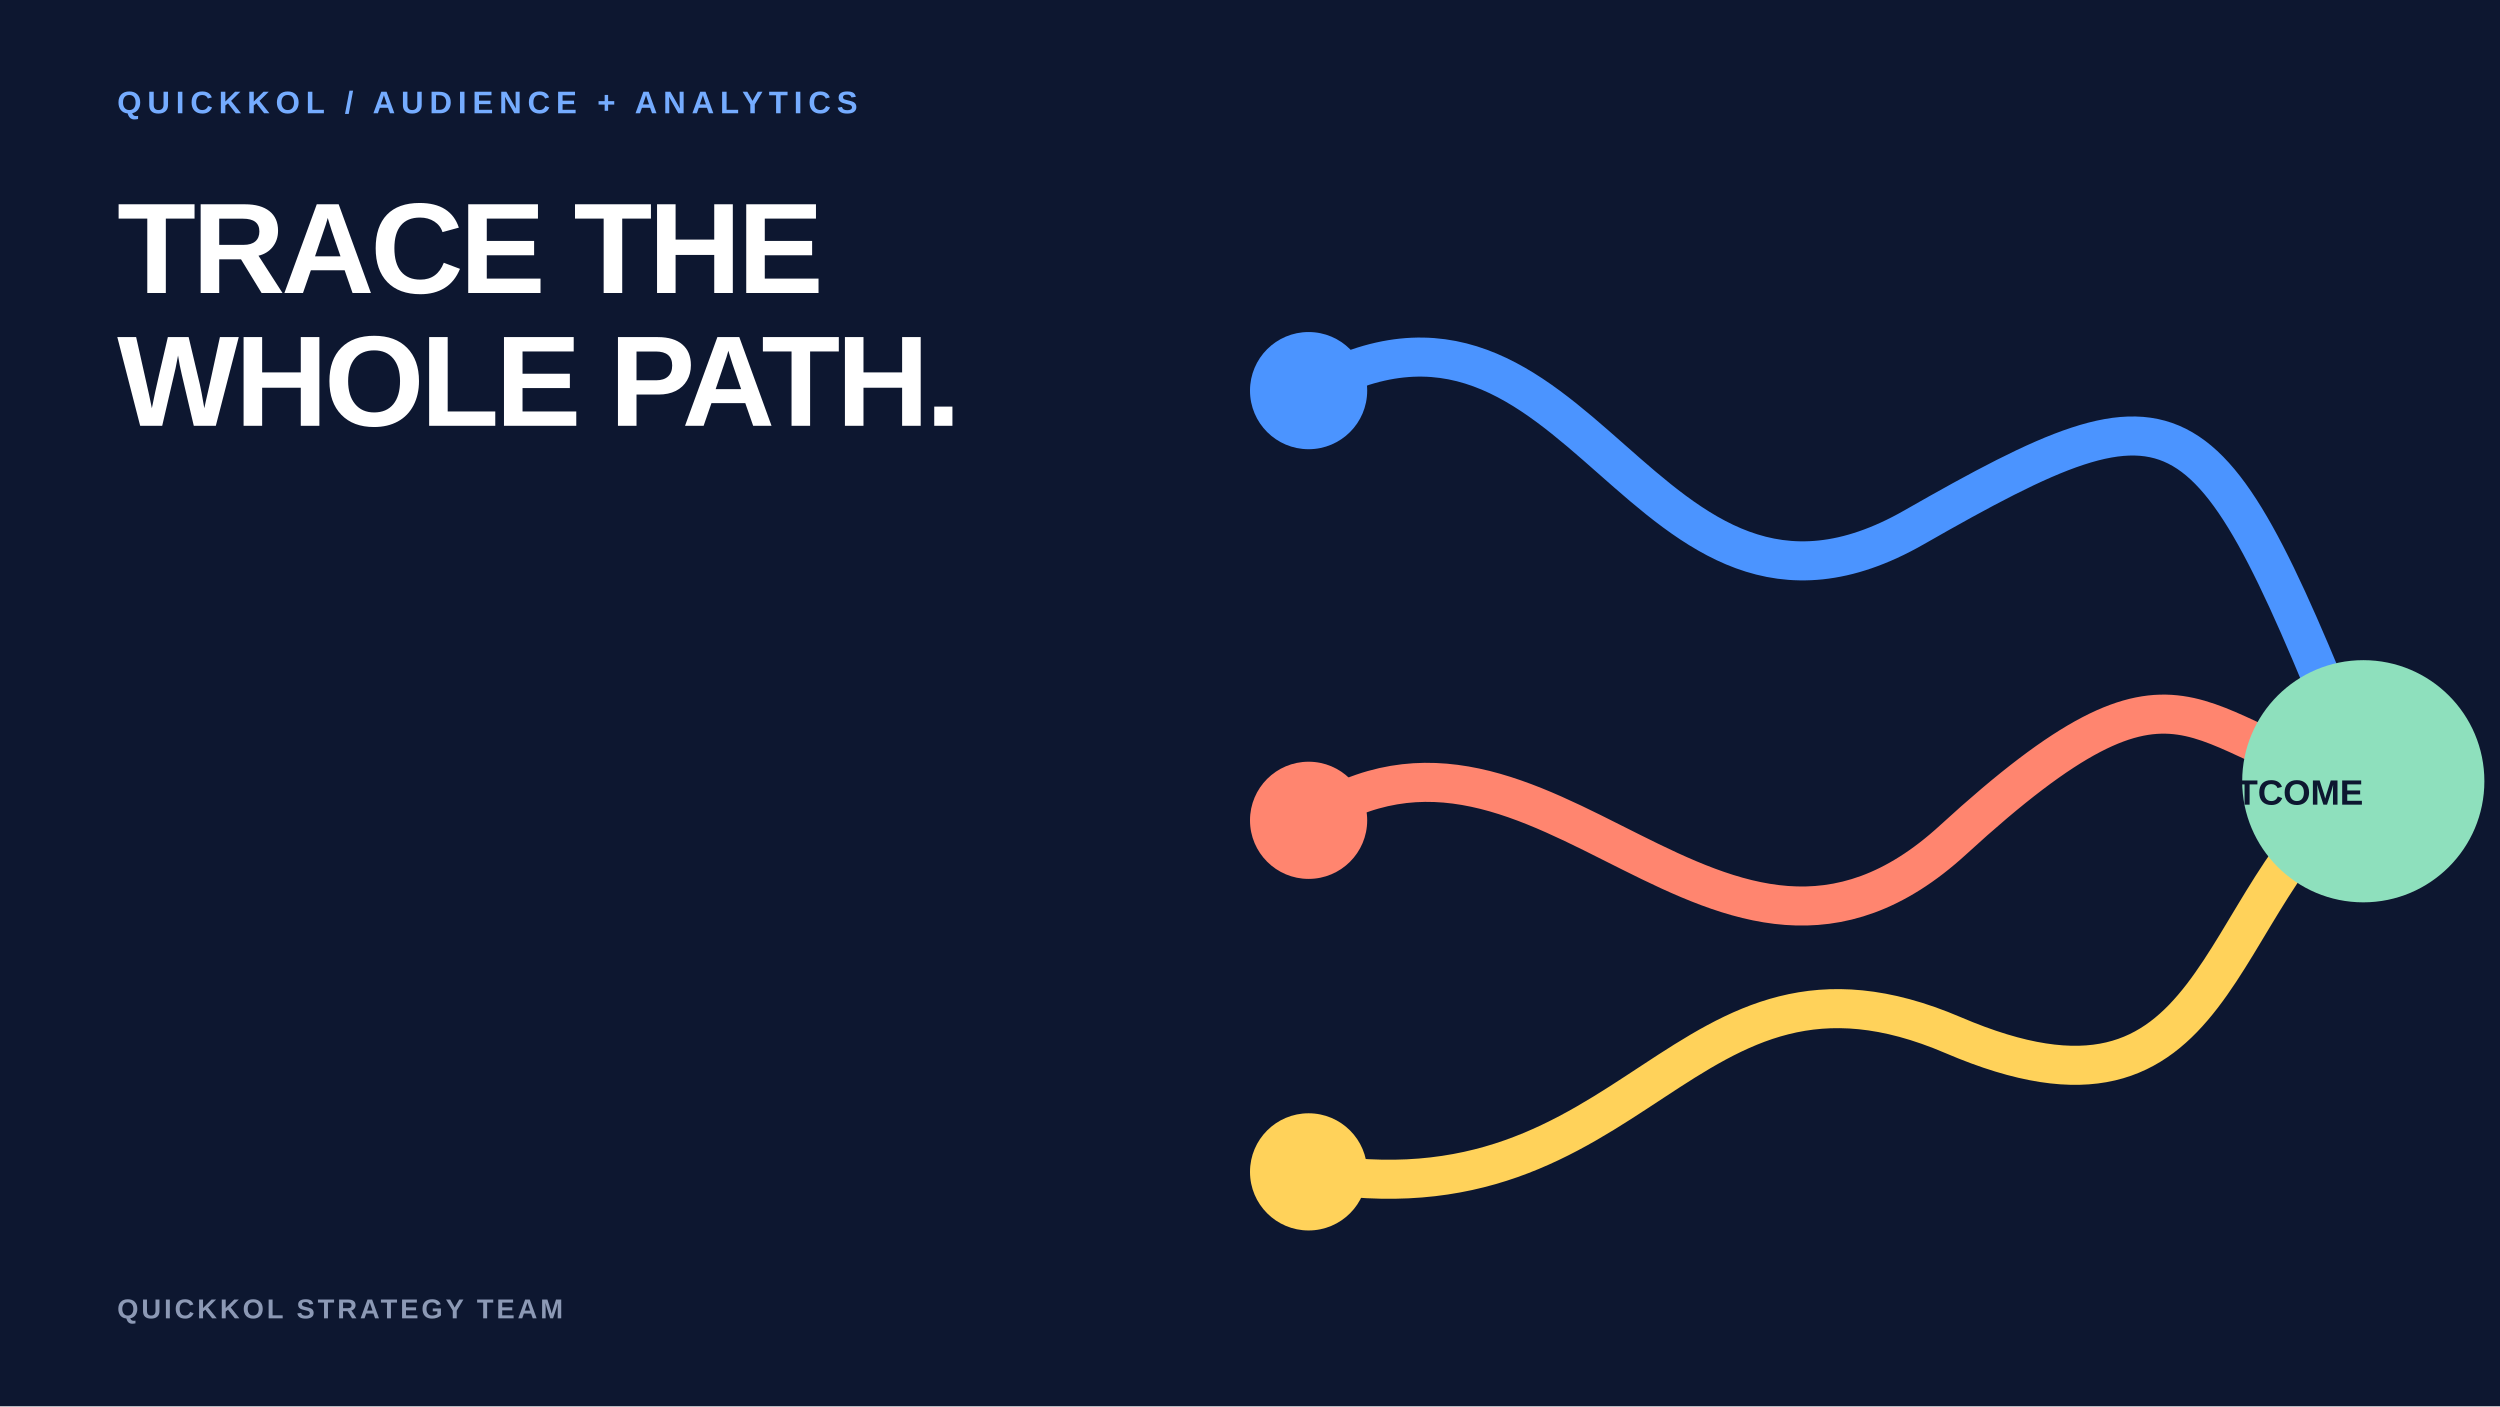
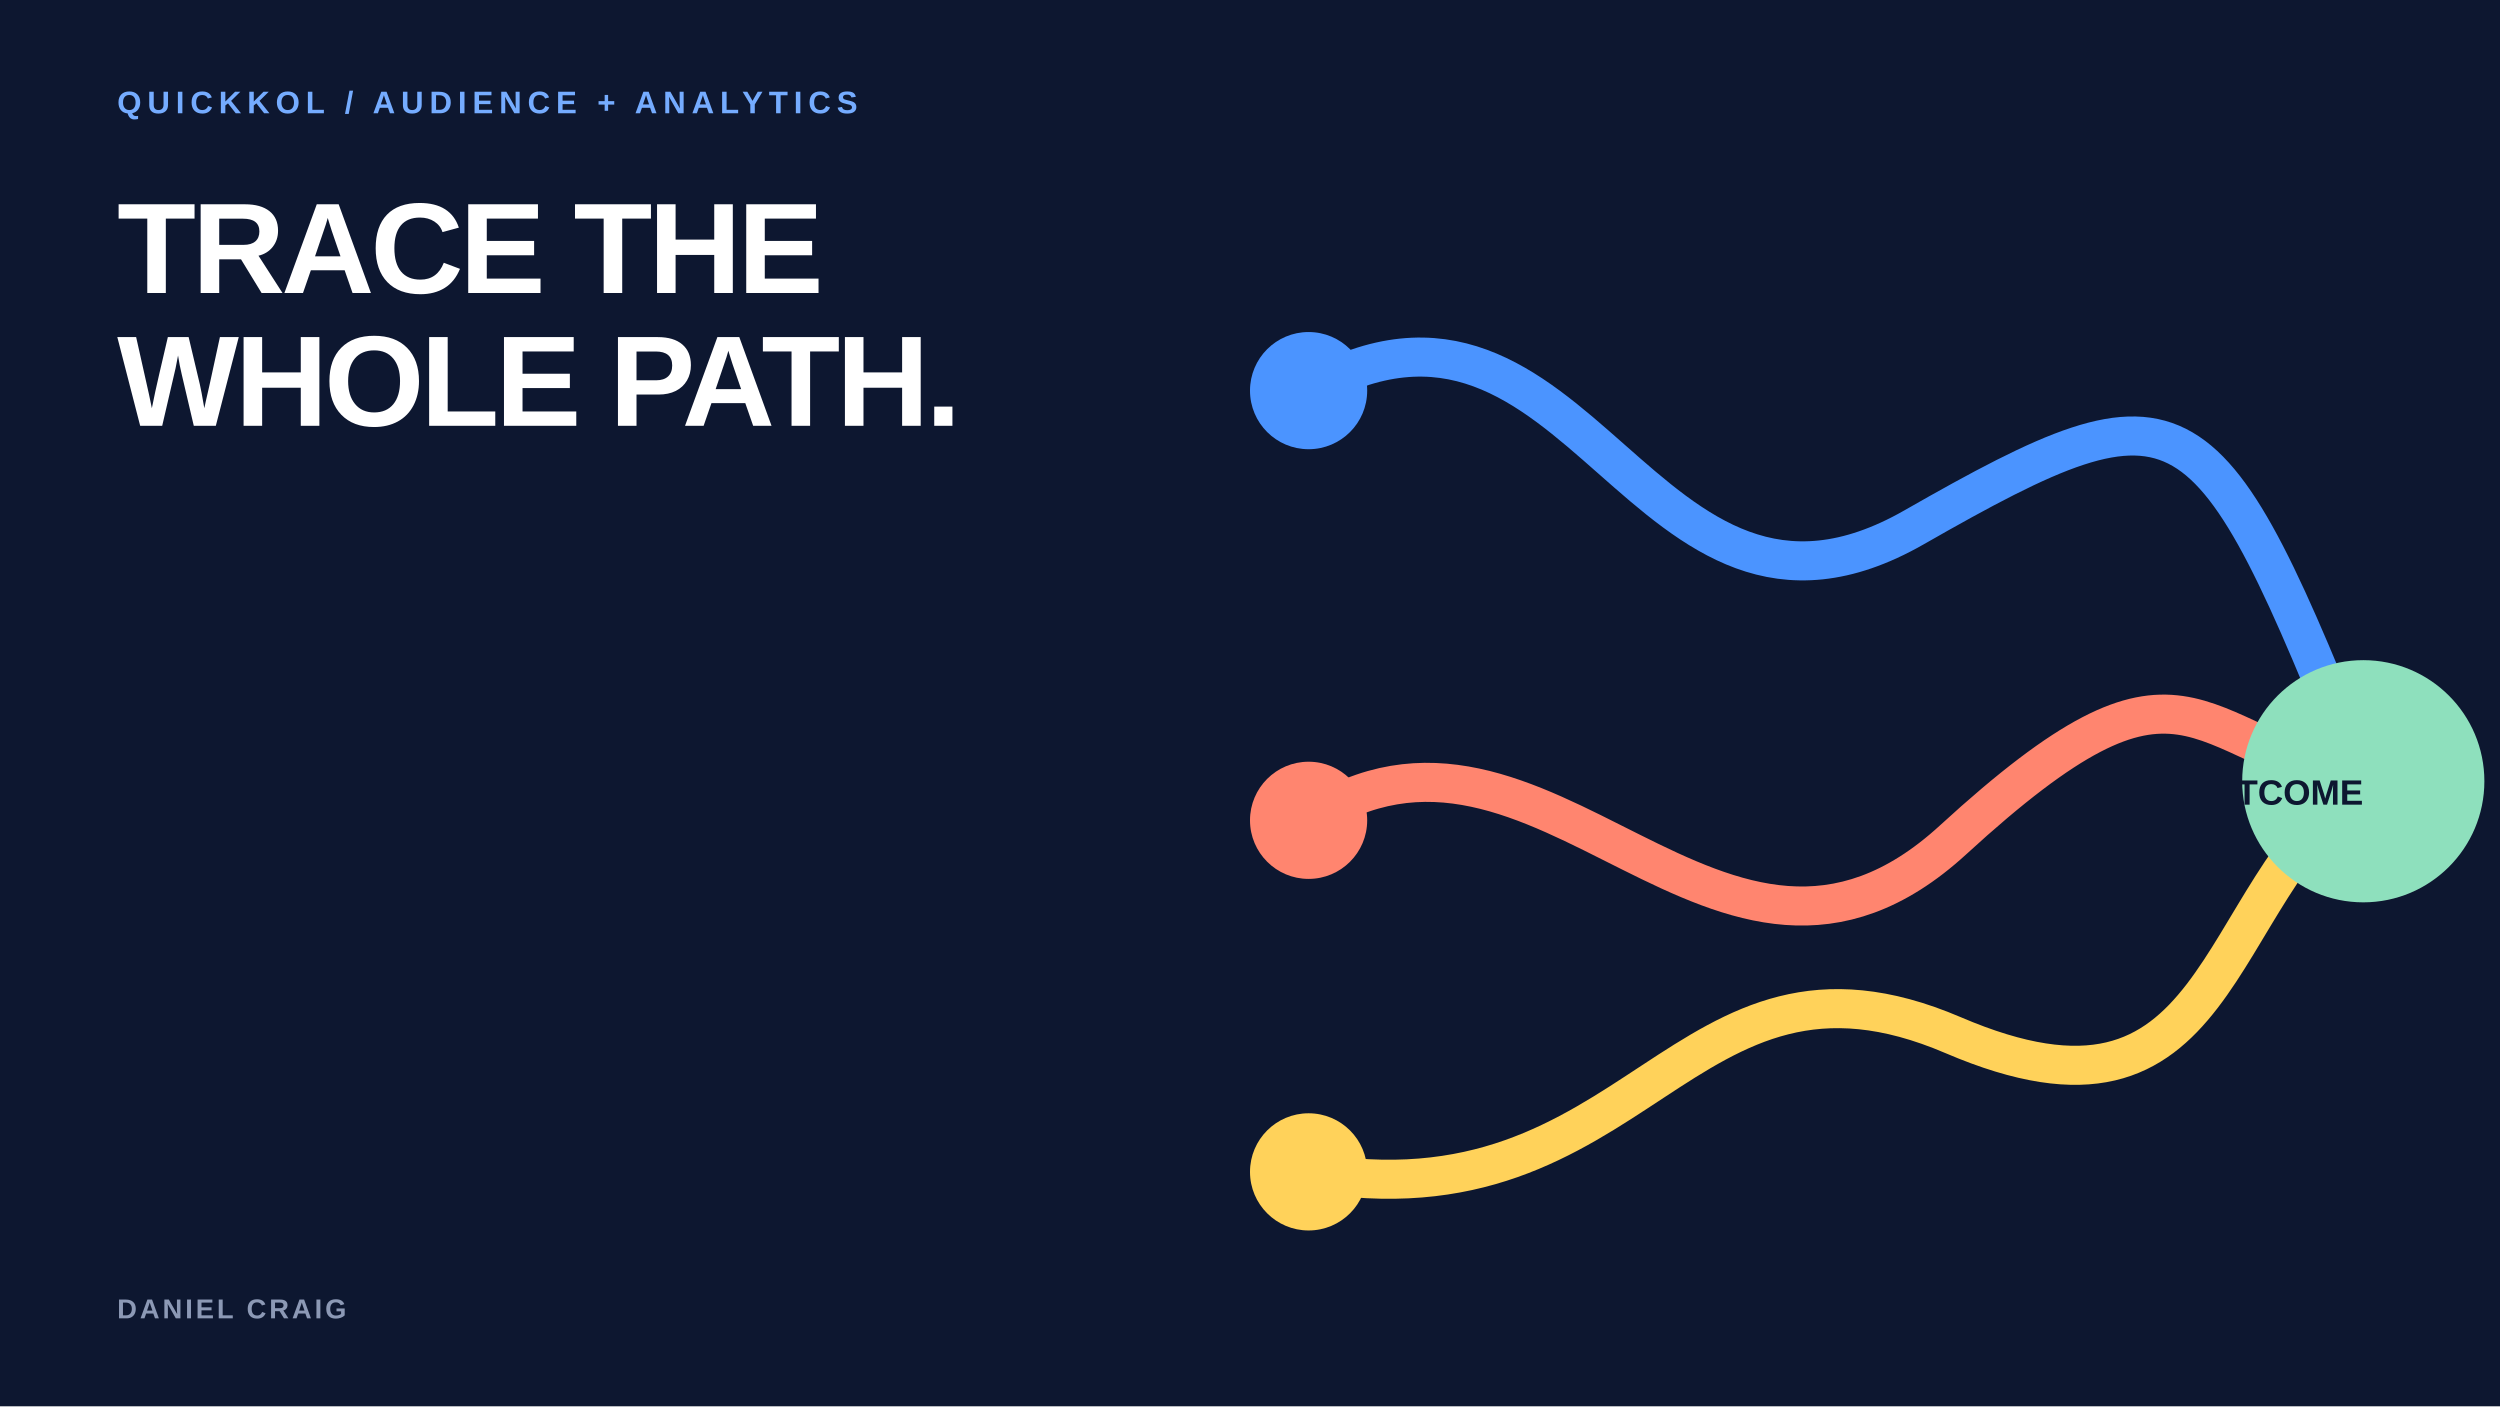
<svg xmlns="http://www.w3.org/2000/svg" width="1280" height="720" viewBox="0 0 1280 720" role="img">
  <rect width="1280" height="720" fill="#0d1730" />
  <text x="60" y="58" font-family="Arial, Helvetica, sans-serif" font-size="16" font-weight="700" letter-spacing="3" fill="#75acff">QUICKKOL / AUDIENCE + ANALYTICS</text>
  <text x="60" y="150" font-family="Arial, Helvetica, sans-serif" font-size="66" font-weight="800" letter-spacing="-2" fill="#ffffff">TRACE THE<tspan x="60" dy="68">WHOLE PATH.</tspan>
  </text>
  <g transform="translate(650 100)" fill="none" stroke-linecap="round">
    <path d="M20 100C160 20 190 250 330 170S480 100 560 300" stroke="#4b94ff" stroke-width="20" />
    <path d="M20 320C140 240 230 440 350 330S470 280 560 300" stroke="#ff856f" stroke-width="20" />
    <path d="M20 500C190 530 210 370 350 430S480 360 560 300" stroke="#ffd25a" stroke-width="20" />
    <circle cx="20" cy="100" r="30" fill="#4b94ff" />
    <circle cx="20" cy="320" r="30" fill="#ff856f" />
    <circle cx="20" cy="500" r="30" fill="#ffd25a" />
    <circle cx="560" cy="300" r="62" fill="#8ee0bd" stroke="none" />
  </g>
  <text x="1210" y="412" font-family="Arial, Helvetica, sans-serif" font-size="18" font-weight="800" text-anchor="end" fill="#0d1730">VALID OUTCOME</text>
-   <text x="60" y="675" font-family="Arial, Helvetica, sans-serif" font-size="14" font-weight="700" letter-spacing="1.5" fill="#8c99b5">QUICKKOL STRATEGY TEAM</text>
+   <text x="60" y="675" font-family="Arial, Helvetica, sans-serif" font-size="14" font-weight="700" letter-spacing="1.5" fill="#8c99b5">DANIEL CRAIG</text>
</svg>
